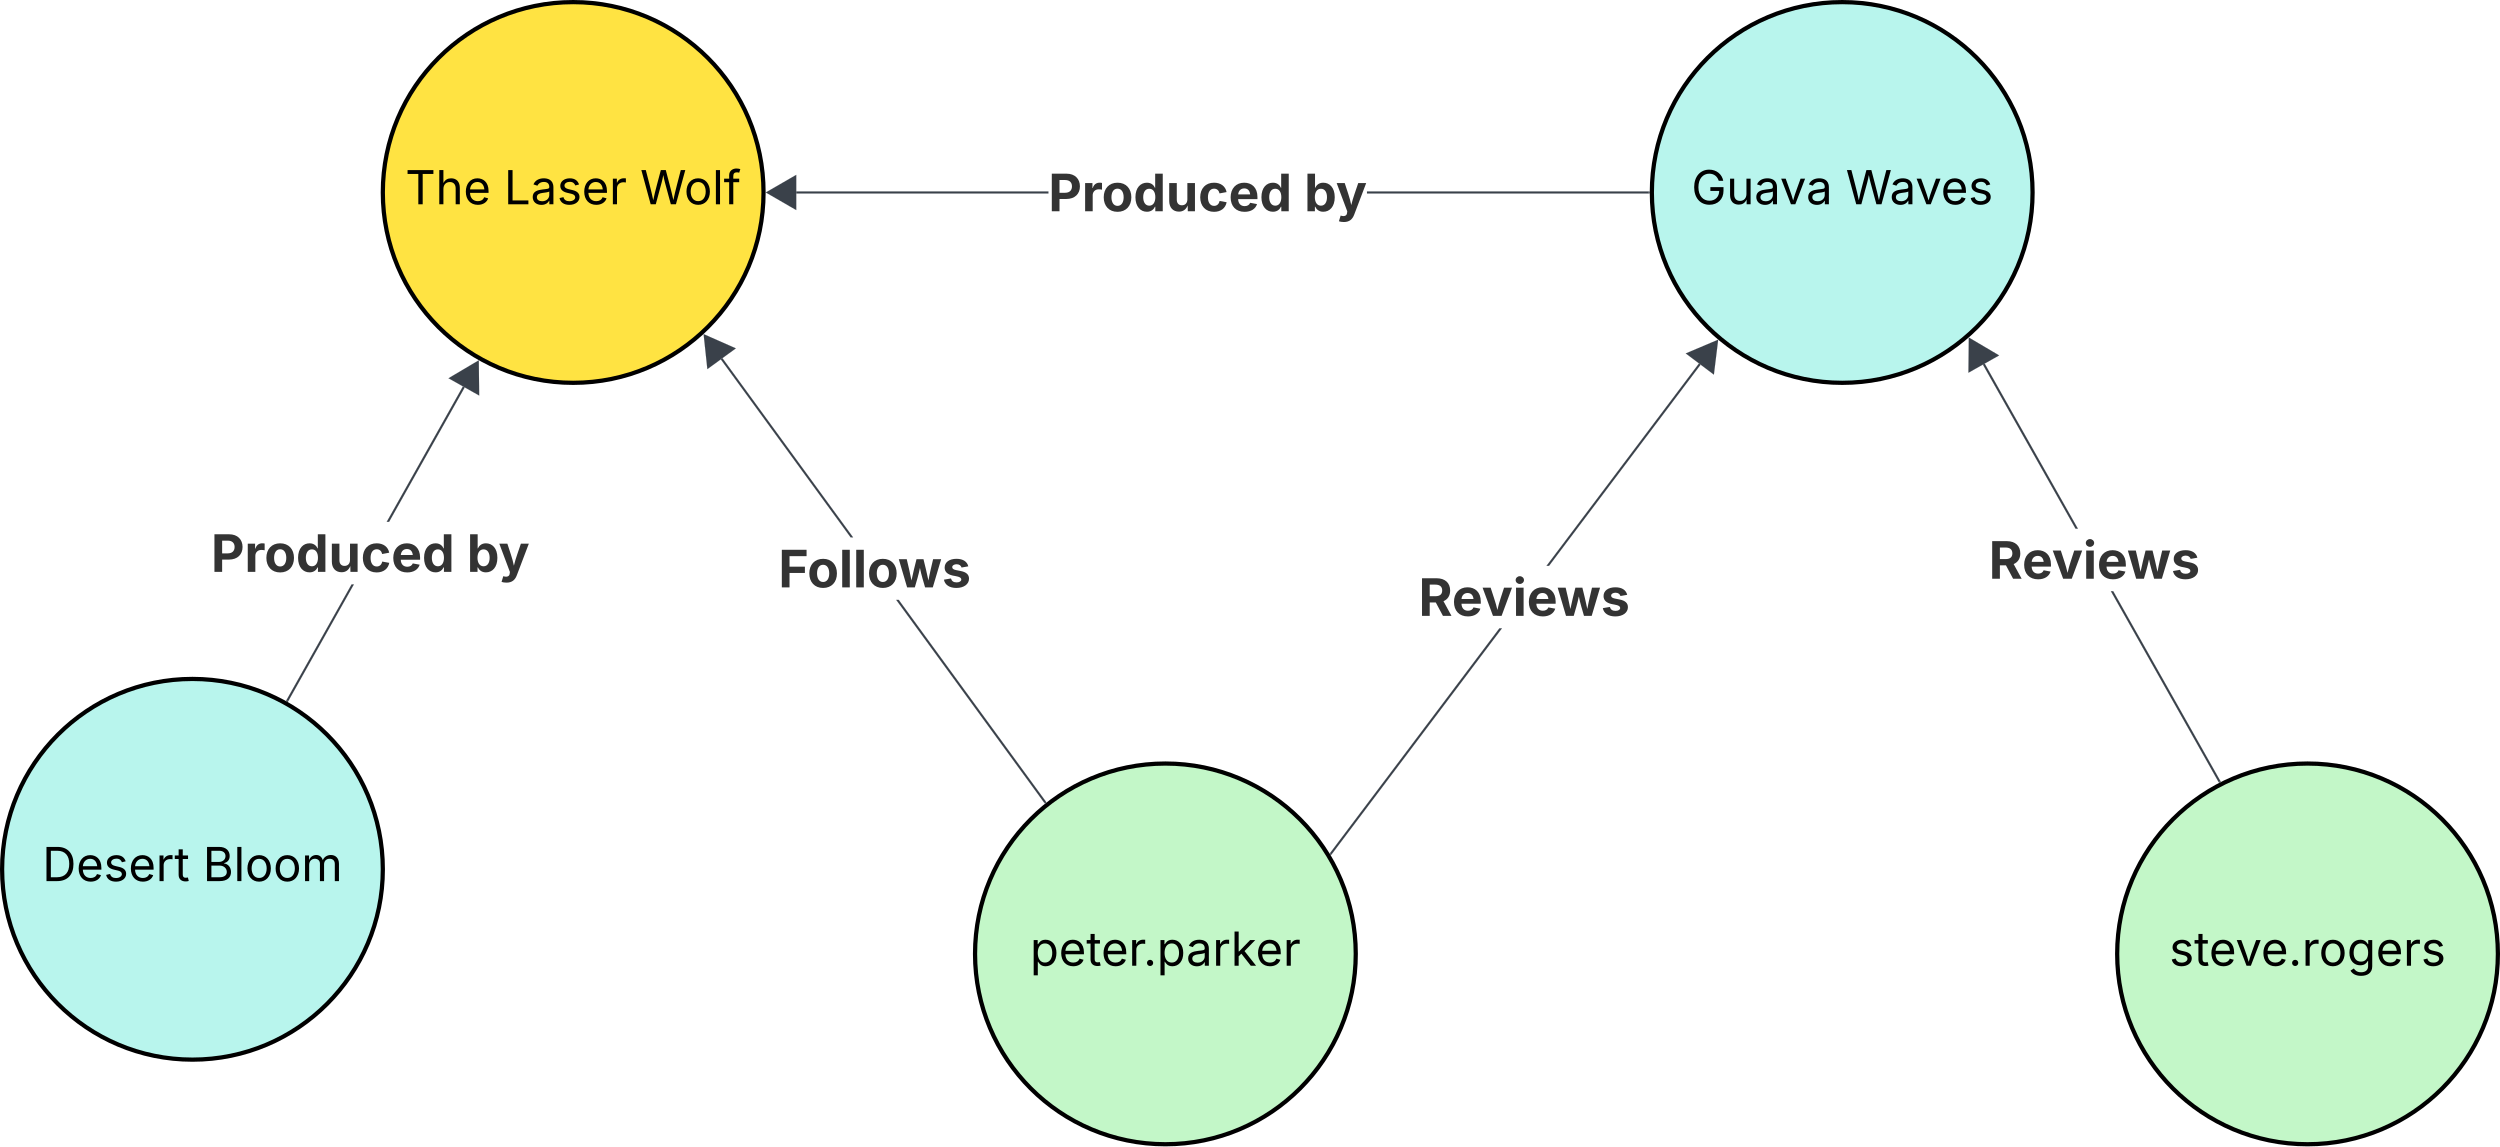
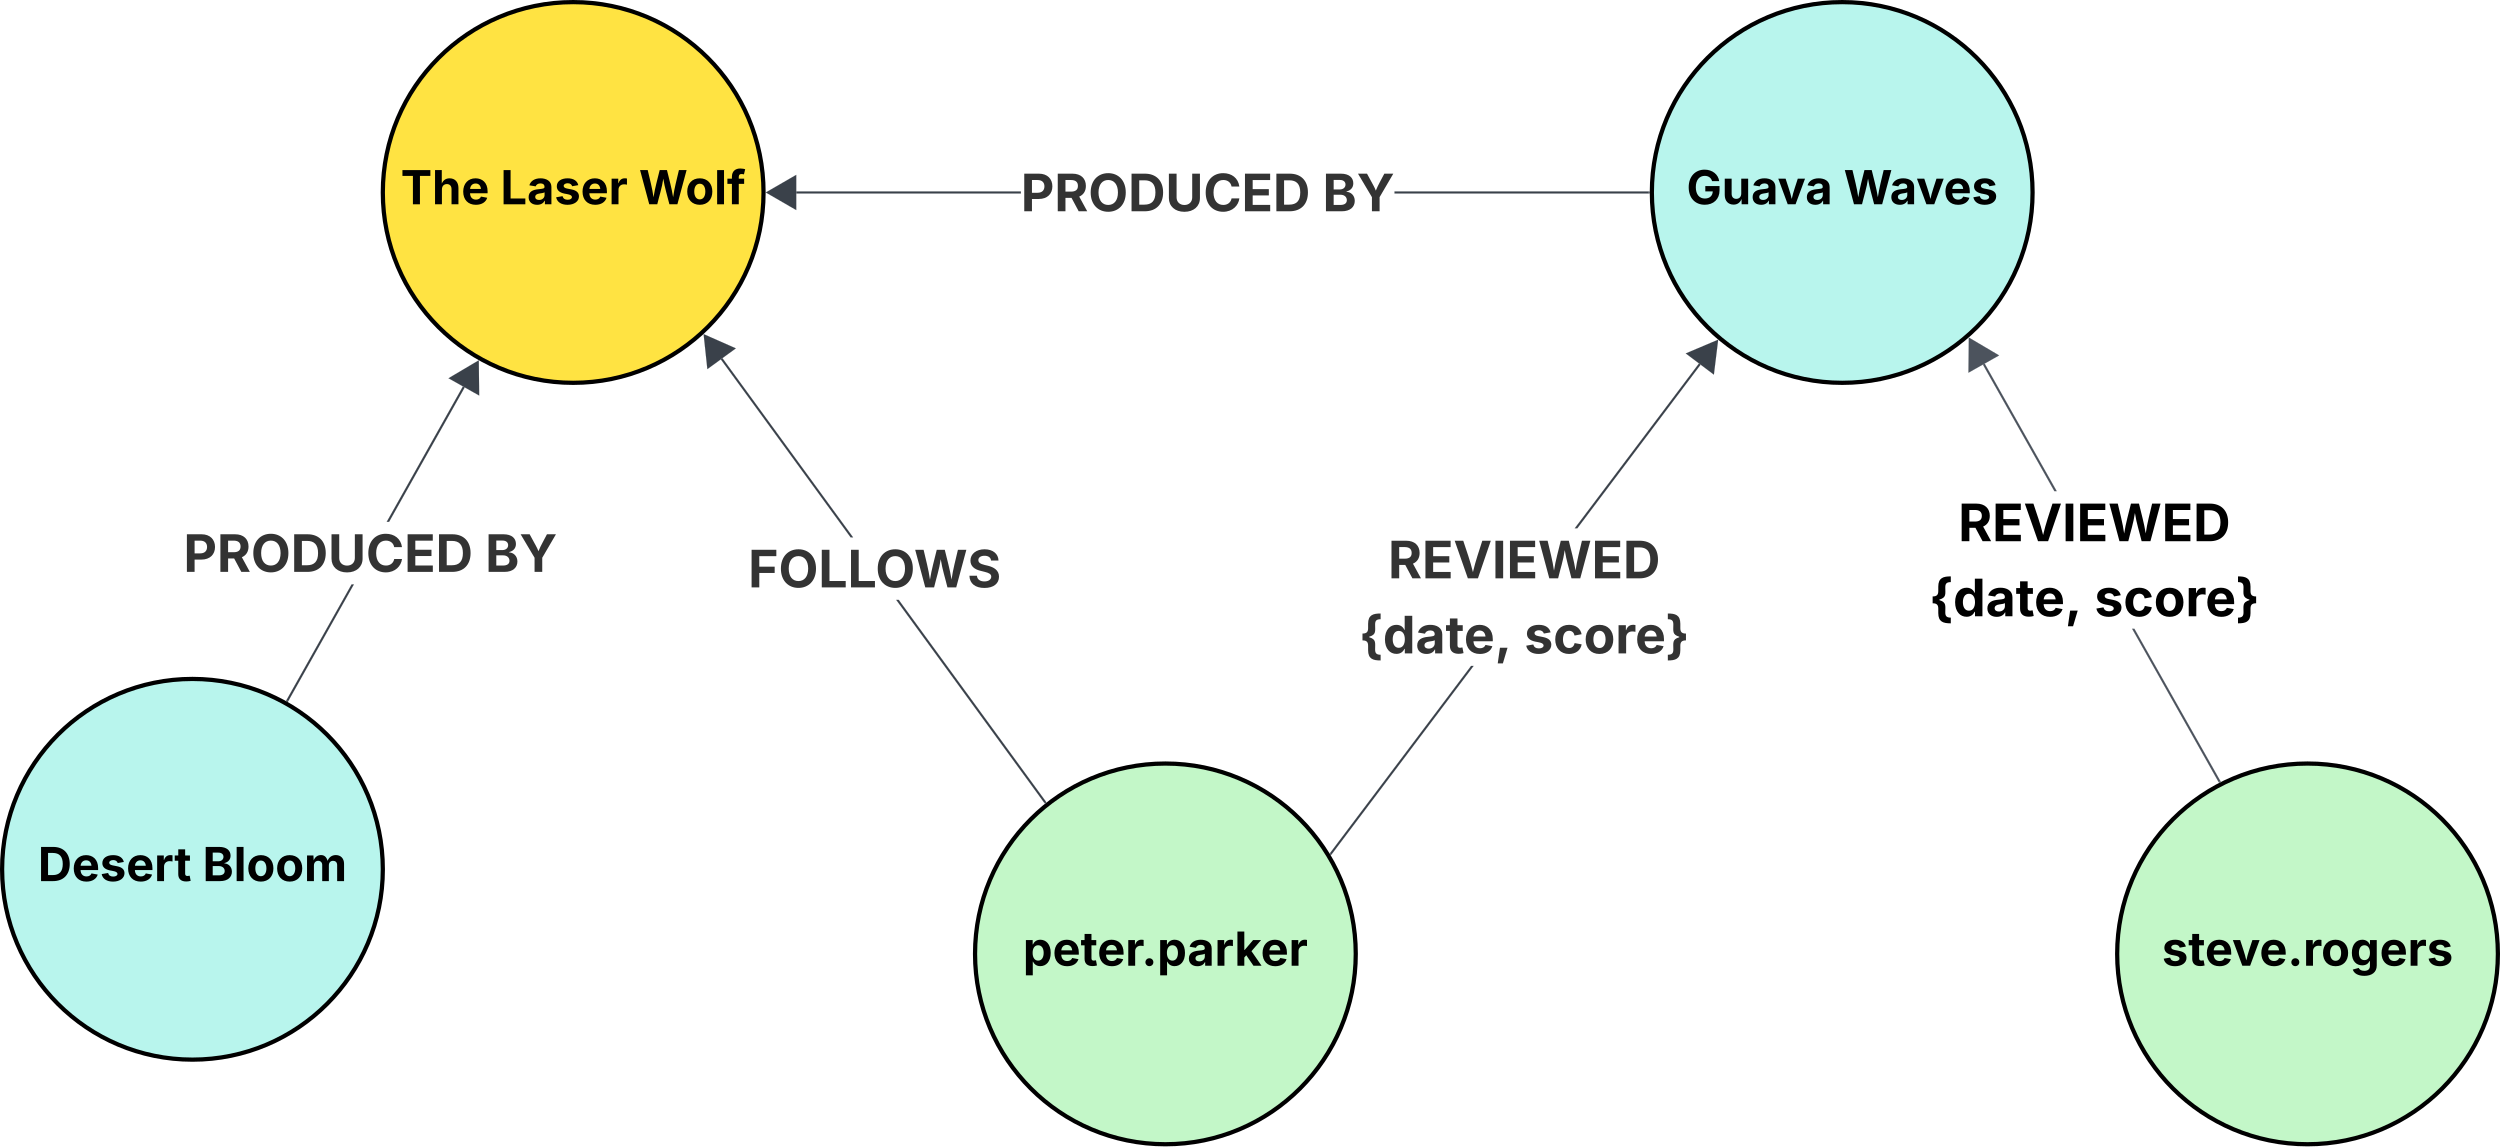
<svg xmlns="http://www.w3.org/2000/svg" xmlns:ns1="lucid" xmlns:xlink="http://www.w3.org/1999/xlink" width="1182" height="542">
  <g transform="translate(-99 -39)" ns1:page-tab-id="0_0">
    <path d="M740 490c0 49.7-40.3 90-90 90s-90-40.3-90-90 40.3-90 90-90 90 40.3 90 90z" stroke="#000" stroke-width="2" fill="#c3f7c8" />
-     <use xlink:href="#a" transform="matrix(1,0,0,1,565,405) translate(21.00803 90.59028)" />
+     <use xlink:href="#a" transform="matrix(1,0,0,1,565,405) translate(17.65516 90.59028)" />
    <path d="M1060 130c0 49.7-40.3 90-90 90s-90-40.3-90-90 40.3-90 90-90 90 40.3 90 90z" stroke="#000" stroke-width="2" fill="#b8f5ed" />
-     <use xlink:href="#b" transform="matrix(1,0,0,1,885,45) translate(13.67839 90.59028)" />
-     <use xlink:href="#c" transform="matrix(1,0,0,1,885,45) translate(86.66016 90.59028)" />
+     <use xlink:href="#b" transform="matrix(1,0,0,1,885,45) translate(11.39431 90.59028)" />
+     <use xlink:href="#c" transform="matrix(1,0,0,1,885,45) translate(85.69987 90.59028)" />
    <path d="M460 130c0 49.7-40.3 90-90 90s-90-40.3-90-90 40.3-90 90-90 90 40.3 90 90z" stroke="#000" stroke-width="2" fill="#ffe342" />
-     <use xlink:href="#d" transform="matrix(1,0,0,1,285,45) translate(5.632595 90.59028)" />
-     <use xlink:href="#e" transform="matrix(1,0,0,1,285,45) translate(52.32313 90.59028)" />
-     <use xlink:href="#f" transform="matrix(1,0,0,1,285,45) translate(116.6678 90.59028)" />
+     <use xlink:href="#d" transform="matrix(1,0,0,1,285,45) translate(3.462457 90.59028)" />
+     <use xlink:href="#e" transform="matrix(1,0,0,1,285,45) translate(50.63043 90.59028)" />
+     <use xlink:href="#f" transform="matrix(1,0,0,1,285,45) translate(116.0927 90.59028)" />
    <path d="M593.53 418.05l-.76.56-70.03-95.98h1.18zm-91.2-125h-1.16L439.8 208.9l.76-.55z" stroke="#3a414a" stroke-width=".05" fill="#3a414a" />
    <path d="M593.82 418.44l-.75.58-.3-.42.75-.56z" fill="#3a414a" />
    <path stroke="#3a414a" stroke-width=".05" fill="#3a414a" />
    <path d="M445.94 203.8l-12.12 8.85-1.6-14.92z" fill="#3a414a" />
    <path d="M446.9 203.7l-13.46 9.82-1.77-16.55zm-12.7 8.08l10.8-7.87-12.2-5.4z" stroke="#3a414a" stroke-width=".05" fill="#3a414a" />
-     <use xlink:href="#g" transform="matrix(1,0,0,1,467.0358,293.0402) translate(0 23.68056)" />
-     <path d="M728.6 442.9l-.76-.56 80.07-106.26h1.2zm174.44-231.48l-71.66 95.1h-1.18l72.08-95.67z" stroke="#3a414a" stroke-width=".05" fill="#3a414a" />
+     <use xlink:href="#g" transform="matrix(1,0,0,1,452.7427,293.0402) translate(0 23.68056)" />
+     <path d="M728.6 442.9l-.76-.56 66.7-88.5h1.18zm174.44-231.48l-58.28 77.34h-1.2l58.72-77.9z" stroke="#3a414a" stroke-width=".05" fill="#3a414a" />
    <path d="M728.6 442.9l-.42.56-.53-.87.2-.27z" fill="#3a414a" />
    <path stroke="#3a414a" stroke-width=".05" fill="#3a414a" />
    <path d="M908.95 215.25l-11.98-9.03 13.8-5.86z" fill="#3a414a" />
    <path d="M909.32 216.12l-13.3-10.02 15.33-6.5zm-11.4-9.78l10.66 8.03 1.62-13.25z" stroke="#3a414a" stroke-width=".05" fill="#3a414a" />
-     <use xlink:href="#h" transform="matrix(1,0,0,1,769.7184,306.5051) translate(0 23.68056)" />
-     <path d="M594.68 130.47h-119.2v-.94h119.2zm283.82 0H745.32v-.94H878.5z" stroke="#3a414a" stroke-width=".05" fill="#3a414a" />
+     <use xlink:href="#h" transform="matrix(1,0,0,1,741.5023,288.759) translate(13.78484 23.68056)" />
+     <use xlink:href="#i" transform="matrix(1,0,0,1,741.5023,288.759) translate(0.005 59.17274)" />
+     <use xlink:href="#j" transform="matrix(1,0,0,1,741.5023,288.759) translate(78.16038 59.17274)" />
+     <path d="M581.66 130.47H475.5v-.94h106.16zm296.84 0H758.34v-.94H878.5z" stroke="#3a414a" stroke-width=".05" fill="#3a414a" />
    <path d="M475 137.5l-13-7.5 13-7.5z" fill="#3a414a" />
    <path d="M475.46 138.32l-14.4-8.32 14.4-8.32zm-12.5-8.32l11.56 6.68v-13.36z" stroke="#3a414a" stroke-width=".05" fill="#3a414a" />
    <path d="M879 130v.47h-.5v-.94h.5z" fill="#3a414a" />
    <path stroke="#3a414a" stroke-width=".05" fill="#3a414a" />
-     <use xlink:href="#i" transform="matrix(1,0,0,1,594.6794,115.2116) translate(0 23.68056)" />
-     <use xlink:href="#j" transform="matrix(1,0,0,1,594.6794,115.2116) translate(120.957 23.68056)" />
+     <use xlink:href="#k" transform="matrix(1,0,0,1,581.6574,115.2116) translate(0 23.68056)" />
+     <use xlink:href="#l" transform="matrix(1,0,0,1,581.6574,115.2116) translate(142.6443 23.68056)" />
    <path d="M1280 490c0 49.7-40.3 90-90 90s-90-40.3-90-90 40.3-90 90-90 90 40.3 90 90z" stroke="#000" stroke-width="2" fill="#c3f7c8" />
-     <use xlink:href="#k" transform="matrix(1,0,0,1,1105,405) translate(19.64084 90.59028)" />
-     <path d="M1148.8 408.3l-.84.45-50.93-90.22h1.1zm-67.38-119.34h-1.1l-43.8-77.57.84-.48z" stroke="#3a414a" stroke-width=".05" fill="#3a414a" />
-     <path d="M1149.04 408.73l-.84.45-.24-.44.83-.46z" fill="#3a414a" />
-     <path stroke="#3a414a" stroke-width=".05" fill="#3a414a" />
-     <path d="M1043.23 207.03l-13.06 7.37.14-15z" fill="#3a414a" />
-     <path d="M1044.18 207.04l-14.5 8.18.17-16.64zm-13.53 6.55l11.63-6.58-11.5-6.8z" stroke="#3a414a" stroke-width=".05" fill="#3a414a" />
-     <use xlink:href="#h" transform="matrix(1,0,0,1,1039.295,288.9571) translate(0 23.68056)" />
+     <use xlink:href="#m" transform="matrix(1,0,0,1,1105,405) translate(16.15234 90.59028)" />
+     <path d="M1148.8 408.3l-.84.45-40.9-72.47h1.08zm-77.4-137.1h-1.1l-33.77-59.8.83-.48z" stroke="#4c535d" stroke-width=".05" fill="#4c535d" />
+     <path d="M1149.04 408.73l-.84.45-.24-.44.83-.46z" fill="#4c535d" />
+     <path stroke="#4c535d" stroke-width=".05" fill="#4c535d" />
+     <path d="M1043.23 207.03l-13.06 7.37.14-15z" fill="#4c535d" />
+     <path d="M1044.18 207.04l-14.5 8.18.17-16.64zm-13.53 6.55l11.63-6.58-11.5-6.8z" stroke="#4c535d" stroke-width=".05" fill="#4c535d" />
+     <use xlink:href="#n" transform="matrix(1,0,0,1,1011.079,271.211) translate(13.78484 23.68056)" />
+     <use xlink:href="#o" transform="matrix(1,0,0,1,1011.079,271.211) translate(0.005 59.17274)" />
+     <use xlink:href="#p" transform="matrix(1,0,0,1,1011.079,271.211) translate(78.16038 59.17274)" />
    <path d="M235.27 370.5l-.83-.47 30.8-54.74h1.08zm83.43-148.33l-35.74 63.54h-1.1l36-64z" stroke="#3a414a" stroke-width=".05" fill="#3a414a" />
    <path d="M325.07 225.18L312 217.82l12.9-7.64z" fill="#3a414a" />
    <path d="M325.55 226l-14.5-8.17 14.32-8.48zm-12.6-8.2l11.63 6.56-.14-13.36z" stroke="#3a414a" stroke-width=".05" fill="#3a414a" />
    <path d="M235.28 370.48l-.26.45-.82-.48.25-.44z" fill="#3a414a" />
    <path stroke="#3a414a" stroke-width=".05" fill="#3a414a" />
    <g>
-       <use xlink:href="#i" transform="matrix(1,0,0,1,198.7748,285.7086) translate(0 23.68056)" />
-       <use xlink:href="#j" transform="matrix(1,0,0,1,198.7748,285.7086) translate(120.957 23.68056)" />
+       <use xlink:href="#k" transform="matrix(1,0,0,1,185.7529,285.7086) translate(0 23.68056)" />
+       <use xlink:href="#l" transform="matrix(1,0,0,1,185.7529,285.7086) translate(142.6443 23.68056)" />
    </g>
    <path d="M280 450c0 49.7-40.3 90-90 90s-90-40.3-90-90 40.3-90 90-90 90 40.3 90 90z" stroke="#000" stroke-width="2" fill="#b8f5ed" />
    <g>
-       <use xlink:href="#l" transform="matrix(1,0,0,1,105,365) translate(14.02561 90.59028)" />
-       <use xlink:href="#m" transform="matrix(1,0,0,1,105,365) translate(89.93707 90.59028)" />
+       <use xlink:href="#q" transform="matrix(1,0,0,1,105,365) translate(11.94227 90.59028)" />
+       <use xlink:href="#r" transform="matrix(1,0,0,1,105,365) translate(89.79601 90.59028)" />
    </g>
    <defs>
-       <path d="M158 418v-1536h174v179h20c37-59 106-193 324-193 279 0 474 222 474 576 0 356-194 580-473 580-213 0-288-135-325-197h-14v591H158zm492-555c209 0 317-186 317-421 0-232-105-413-317-413-206 0-314 166-314 413 0 249 111 421 314 421" id="n" />
-       <path d="M628 24c-324 0-524-230-524-574 0-343 198-582 503-582 237 0 487 146 487 559v75H286c9 234 145 362 343 362 132 0 231-58 273-172l174 48C1024-91 857 24 628 24zM287-650h624c-17-190-120-322-304-322-192 0-309 151-320 322" id="o" />
-       <path d="M598-1118v154H368v674c0 100 37 144 132 144 23 0 62-6 92-12L629-6c-37 13-88 20-134 20-193 0-307-107-307-290v-688H20v-154h168v-266h180v266h230" id="p" />
-       <path d="M158 0v-1118h174v172h12c41-113 157-188 290-188 26 0 70 2 91 3v181c-11-2-60-10-108-10-161 0-279 109-279 260V0H158" id="q" />
-       <path d="M295 13c-75 0-135-60-135-135s60-135 135-135 135 60 135 135S370 13 295 13" id="r" />
-       <path d="M471 26C259 26 90-98 90-318c0-256 228-303 435-329 202-27 287-16 287-108 0-139-79-219-234-219-161 0-248 86-283 164l-173-57c86-203 278-265 451-265 150 0 419 46 419 395V0H815v-152h-12C765-73 660 26 471 26zm31-159c199 0 310-134 310-271v-155c-30 35-226 55-295 64-131 17-246 59-246 186 0 116 97 176 231 176" id="s" />
-       <path d="M158 0v-1490h180v865h22l478-493h223L593-638 1096 0H865L456-523 338-412V0H158" id="t" />
+       <path d="M128 418v-1536h295v188h14c41-89 129-202 319-202 248 0 453 193 453 575 0 372-197 576-455 576-183 0-275-108-317-198h-9v597H128zm534-640c156 0 240-139 240-336 0-196-83-334-240-334-154 0-241 131-241 334 0 202 88 336 241 336" id="s" />
+       <path d="M633 22C291 22 81-200 81-553c0-345 210-579 537-579 292 0 525 185 525 567v84H378c7 183 109 277 260 277 105 0 184-46 216-132l272 51C1071-99 893 22 633 22zM380-669h474c-15-146-94-237-233-237-143 0-229 99-241 237" id="t" />
+       <path d="M683-1118v229H474v562c0 71 29 104 102 104 23 0 73-7 95-13l43 225C647 9 580 16 520 16 296 16 174-96 174-301v-588H20v-229h154v-266h300v266h209" id="u" />
+       <path d="M128 0v-1118h290v195h12c54-169 184-238 367-200v268c-27-8-86-15-130-15-138 0-239 95-239 234V0H128" id="v" />
+       <path d="M342 19c-98 0-173-75-173-172s75-172 173-172 173 75 173 172S440 19 342 19" id="w" />
+       <path d="M440 22C227 22 68-92 68-313c0-250 202-322 422-343 195-21 271-24 271-105 0-95-63-149-175-149-116 0-187 57-211 129l-275-46c57-194 237-305 487-305 240 0 474 108 474 379V0H777v-155h-10C713-51 605 22 440 22zm85-211c140 0 238-93 238-211v-121c-37 26-156 42-222 51-111 16-185 59-185 149 0 87 70 132 169 132" id="x" />
+       <path d="M128 0v-1490h300v802h17l366-430h347L740-633 1179 0H826L514-456l-86 97V0H128" id="y" />
      <g id="a">
-         <use transform="matrix(0.01085069,0,0,0.01085069,0,0)" xlink:href="#n" />
-         <use transform="matrix(0.01085069,0,0,0.01085069,13.60677,0)" xlink:href="#o" />
-         <use transform="matrix(0.01085069,0,0,0.01085069,26.5625,0)" xlink:href="#p" />
-         <use transform="matrix(0.01085069,0,0,0.01085069,33.61545,0)" xlink:href="#o" />
-         <use transform="matrix(0.01085069,0,0,0.01085069,46.57118,0)" xlink:href="#q" />
-         <use transform="matrix(0.01085069,0,0,0.01085069,53.54818,0)" xlink:href="#r" />
-         <use transform="matrix(0.01085069,0,0,0.01085069,59.95009,0)" xlink:href="#n" />
-         <use transform="matrix(0.01085069,0,0,0.01085069,73.77387,0)" xlink:href="#s" />
-         <use transform="matrix(0.01085069,0,0,0.01085069,86.25217,0)" xlink:href="#q" />
-         <use transform="matrix(0.01085069,0,0,0.01085069,94.96528,0)" xlink:href="#t" />
-         <use transform="matrix(0.01085069,0,0,0.01085069,106.6623,0)" xlink:href="#o" />
-         <use transform="matrix(0.01085069,0,0,0.01085069,119.6181,0)" xlink:href="#q" />
-       </g>
-       <path d="M789 20c-398 0-667-293-667-764 0-473 273-766 655-766 315 0 558 198 612 487h-196c-61-191-204-311-415-311-262 0-471 207-471 590 0 380 208 588 482 588 249 0 420-165 425-427H828v-166h572v163c0 370-256 606-611 606" id="u" />
-       <path d="M537 14c-226 0-379-139-379-422v-710h180v695c0 172 97 275 253 275 160 0 281-109 281-300v-670h181V0H879v-209C806-46 684 14 537 14" id="v" />
-       <path d="M481 0L54-1118h197c107 314 236 620 325 951 87-331 217-637 324-951h197L670 0H481" id="w" />
+         <use transform="matrix(0.01085069,0,0,0.01085069,0,0)" xlink:href="#s" />
+         <use transform="matrix(0.01085069,0,0,0.01085069,14.00825,0)" xlink:href="#t" />
+         <use transform="matrix(0.01085069,0,0,0.01085069,27.24609,0)" xlink:href="#u" />
+         <use transform="matrix(0.01085069,0,0,0.01085069,35.1671,0)" xlink:href="#t" />
+         <use transform="matrix(0.01085069,0,0,0.01085069,48.40495,0)" xlink:href="#v" />
+         <use transform="matrix(0.01085069,0,0,0.01085069,56.06554,0)" xlink:href="#w" />
+         <use transform="matrix(0.01085069,0,0,0.01085069,63.48741,0)" xlink:href="#s" />
+         <use transform="matrix(0.01085069,0,0,0.01085069,77.71267,0)" xlink:href="#x" />
+         <use transform="matrix(0.01085069,0,0,0.01085069,90.61415,0)" xlink:href="#v" />
+         <use transform="matrix(0.01085069,0,0,0.01085069,100.0109,0)" xlink:href="#y" />
+         <use transform="matrix(0.01085069,0,0,0.01085069,112.4023,0)" xlink:href="#t" />
+         <use transform="matrix(0.01085069,0,0,0.01085069,125.6402,0)" xlink:href="#v" />
+       </g>
+       <path d="M795 20C377 20 94-272 94-743c0-483 302-767 694-767 335 0 593 206 635 500h-310c-42-142-154-229-320-229-230 0-389 177-389 493s154 495 393 495c212 0 340-120 345-311H818v-232h620v186c0 391-269 628-643 628" id="z" />
+       <path d="M513 14c-232 0-385-159-385-421v-711h300v659c0 139 76 222 202 222 127 0 217-86 217-234v-647h301V0H864l-4-232C797-74 683 14 513 14" id="A" />
+       <path d="M443 0L31-1118h319c90 293 199 572 268 885 66-313 175-593 264-885h315L784 0H443" id="B" />
      <g id="b">
-         <use transform="matrix(0.01085069,0,0,0.01085069,0,0)" xlink:href="#u" />
-         <use transform="matrix(0.01085069,0,0,0.01085069,16.57986,0)" xlink:href="#v" />
-         <use transform="matrix(0.01085069,0,0,0.01085069,29.72005,0)" xlink:href="#s" />
-         <use transform="matrix(0.01085069,0,0,0.01085069,41.87283,0)" xlink:href="#w" />
-         <use transform="matrix(0.01085069,0,0,0.01085069,54.25347,0)" xlink:href="#s" />
-       </g>
-       <path d="M458 0L52-1490h194c108 439 233 855 324 1313 92-459 221-873 331-1313h216c110 438 234 854 330 1307 92-455 216-869 323-1307h196L1558 0h-221l-256-944c-26-95-50-200-73-331-22 122-44 223-73 331L680 0H458" id="x" />
-       <path d="M538 24C308 24 148-78 108-271l171-41c32 123 123 178 257 178 156 0 256-77 256-169 0-77-54-128-164-154l-186-44c-203-48-300-148-300-305 0-192 176-326 414-326 230 0 351 112 402 269l-163 42c-31-80-94-158-238-158-133 0-233 69-233 162 0 83 57 129 188 160l169 40c203 48 298 149 298 302 0 196-179 339-441 339" id="y" />
+         <use transform="matrix(0.01085069,0,0,0.01085069,0,0)" xlink:href="#z" />
+         <use transform="matrix(0.01085069,0,0,0.01085069,16.67752,0)" xlink:href="#A" />
+         <use transform="matrix(0.01085069,0,0,0.01085069,30.51215,0)" xlink:href="#x" />
+         <use transform="matrix(0.01085069,0,0,0.01085069,43.03385,0)" xlink:href="#B" />
+         <use transform="matrix(0.01085069,0,0,0.01085069,56.14149,0)" xlink:href="#x" />
+       </g>
+       <path d="M449 0L49-1490h333c89 395 194 758 253 1185 65-426 176-790 269-1185h317c93 394 201 758 268 1181 60-425 164-788 253-1181h334L1675 0h-348c-90-376-204-711-266-1118C1004-714 886-373 798 0H449" id="C" />
+       <path d="M572 22C302 22 117-98 78-306l279-48c29 105 101 156 224 156 114 0 185-48 185-115 0-118-228-130-337-155-215-49-322-150-322-317 0-215 187-347 470-347 265 0 424 116 466 298l-266 47c-24-76-87-130-196-130-98 0-174 46-174 113 0 56 38 95 144 117l201 40c216 44 320 143 320 302 0 220-207 367-500 367" id="D" />
      <g id="c">
-         <use transform="matrix(0.01085069,0,0,0.01085069,0,0)" xlink:href="#x" />
-         <use transform="matrix(0.01085069,0,0,0.01085069,20.76823,0)" xlink:href="#s" />
-         <use transform="matrix(0.01085069,0,0,0.01085069,32.92101,0)" xlink:href="#w" />
-         <use transform="matrix(0.01085069,0,0,0.01085069,44.97613,0)" xlink:href="#o" />
-         <use transform="matrix(0.01085069,0,0,0.01085069,57.93186,0)" xlink:href="#y" />
-       </g>
-       <path d="M98-1322v-168h1126v168H757V0H567v-1322H98" id="z" />
-       <path d="M338-670V0H158v-1490h180v566c73-149 190-208 336-208 226 0 379 139 379 422V0H872v-695c0-172-96-275-252-275-161 0-282 109-282 300" id="A" />
+         <use transform="matrix(0.01085069,0,0,0.01085069,0,0)" xlink:href="#C" />
+         <use transform="matrix(0.01085069,0,0,0.01085069,21.77734,0)" xlink:href="#x" />
+         <use transform="matrix(0.01085069,0,0,0.01085069,34.29905,0)" xlink:href="#B" />
+         <use transform="matrix(0.01085069,0,0,0.01085069,47.22222,0)" xlink:href="#t" />
+         <use transform="matrix(0.01085069,0,0,0.01085069,60.46007,0)" xlink:href="#D" />
+       </g>
+       <path d="M75-1237v-253h1217v253H837V0H531v-1237H75" id="E" />
+       <path d="M428-647V0H128v-1490h294v586c65-146 175-228 341-228 232 0 385 159 385 421V0H847v-659c0-139-76-222-202-222-128 0-217 86-217 234" id="F" />
      <g id="d">
-         <use transform="matrix(0.01085069,0,0,0.01085069,0,0)" xlink:href="#z" />
-         <use transform="matrix(0.01085069,0,0,0.01085069,14.34462,0)" xlink:href="#A" />
-         <use transform="matrix(0.01085069,0,0,0.01085069,27.48481,0)" xlink:href="#o" />
-       </g>
-       <path d="M180 0v-1490h190v1322h690V0H180" id="B" />
+         <use transform="matrix(0.01085069,0,0,0.01085069,0,0)" xlink:href="#E" />
+         <use transform="matrix(0.01085069,0,0,0.01085069,14.8329,0)" xlink:href="#F" />
+         <use transform="matrix(0.01085069,0,0,0.01085069,28.66753,0)" xlink:href="#t" />
+       </g>
+       <path d="M135 0v-1490h305v1237h643V0H135" id="G" />
      <g id="e">
-         <use transform="matrix(0.01085069,0,0,0.01085069,0,0)" xlink:href="#B" />
-         <use transform="matrix(0.01085069,0,0,0.01085069,12.5651,0)" xlink:href="#s" />
-         <use transform="matrix(0.01085069,0,0,0.01085069,25.0434,0)" xlink:href="#y" />
-         <use transform="matrix(0.01085069,0,0,0.01085069,36.773,0)" xlink:href="#o" />
-         <use transform="matrix(0.01085069,0,0,0.01085069,49.72873,0)" xlink:href="#q" />
-       </g>
-       <path d="M613 24c-304 0-509-231-509-576 0-350 205-580 509-580 305 0 511 230 511 580 0 345-206 576-511 576zm0-161c226 0 329-195 329-415 0-222-103-419-329-419-223 0-326 196-326 419 0 220 103 415 326 415" id="C" />
-       <path d="M338-1490V0H158v-1490h180" id="D" />
-       <path d="M678-1118v154H420V0H240v-964H20v-154h220v-149c0-194 155-293 318-293 85 0 141 18 168 30l-50 154c-19-6-47-17-97-17-111 0-159 58-159 166v109h258" id="E" />
+         <use transform="matrix(0.01085069,0,0,0.01085069,0,0)" xlink:href="#G" />
+         <use transform="matrix(0.01085069,0,0,0.01085069,12.5651,0)" xlink:href="#x" />
+         <use transform="matrix(0.01085069,0,0,0.01085069,25.46658,0)" xlink:href="#D" />
+         <use transform="matrix(0.01085069,0,0,0.01085069,37.91233,0)" xlink:href="#t" />
+         <use transform="matrix(0.01085069,0,0,0.01085069,51.15017,0)" xlink:href="#v" />
+       </g>
+       <path d="M628 22C291 22 81-210 81-554c0-346 210-578 547-578 336 0 547 232 547 578 0 344-211 576-547 576zm0-236c160 0 242-146 242-341 0-197-82-341-242-341S387-753 387-555c0 195 81 341 241 341" id="H" />
+       <path d="M428-1490V0H128v-1490h300" id="I" />
+       <path d="M750-1118v229H516V0H217v-889H20v-229h197v-86c0-238 156-356 363-356 94 0 178 20 215 31l-54 226c-25-7-61-15-100-15-123-3-131 84-125 200h234" id="J" />
      <g id="f">
-         <use transform="matrix(0.01085069,0,0,0.01085069,0,0)" xlink:href="#x" />
-         <use transform="matrix(0.01085069,0,0,0.01085069,20.76823,0)" xlink:href="#C" />
-         <use transform="matrix(0.01085069,0,0,0.01085069,34.09288,0)" xlink:href="#D" />
-         <use transform="matrix(0.01085069,0,0,0.01085069,39.47483,0)" xlink:href="#E" />
-       </g>
-       <path fill="#333" d="M135 0v-1490h980v253H440v416h609v249H440V0H135" id="F" />
-       <path fill="#333" d="M628 22C291 22 81-210 81-554c0-346 210-578 547-578 336 0 547 232 547 578 0 344-211 576-547 576zm0-236c160 0 242-146 242-341 0-197-82-341-242-341S387-753 387-555c0 195 81 341 241 341" id="G" />
-       <path fill="#333" d="M428-1490V0H128v-1490h300" id="H" />
-       <path fill="#333" d="M361 0L31-1118h315c68 295 127 523 188 845 63-317 128-551 199-845h276c71 296 131 525 196 846 57-321 119-552 186-846h319L1378 0h-305c-73-261-148-486-204-771C813-484 740-261 666 0H361" id="I" />
-       <path fill="#333" d="M572 22C302 22 117-98 78-306l279-48c29 105 101 156 224 156 114 0 185-48 185-115 0-118-228-130-337-155-215-49-322-150-322-317 0-215 187-347 470-347 265 0 424 116 466 298l-266 47c-24-76-87-130-196-130-98 0-174 46-174 113 0 56 38 95 144 117l201 40c216 44 320 143 320 302 0 220-207 367-500 367" id="J" />
+         <use transform="matrix(0.01085069,0,0,0.01085069,0,0)" xlink:href="#C" />
+         <use transform="matrix(0.01085069,0,0,0.01085069,21.95095,0)" xlink:href="#H" />
+         <use transform="matrix(0.01085069,0,0,0.01085069,35.57943,0)" xlink:href="#I" />
+         <use transform="matrix(0.01085069,0,0,0.01085069,41.60156,0)" xlink:href="#J" />
+       </g>
+       <path fill="#333" d="M135 0v-1490h980v253H440v416h609v249H440V0H135" id="K" />
+       <path fill="#333" d="M789 20C394 20 94-260 94-744c0-487 300-766 695-766s695 279 695 766c0 485-300 764-695 764zm0-271c231 0 385-174 385-493 0-321-154-495-385-495s-385 175-385 495c0 319 154 493 385 493" id="L" />
+       <path fill="#333" d="M135 0v-1490h305v1237h643V0H135" id="M" />
+       <path fill="#333" d="M449 0L49-1490h333c89 395 194 758 253 1185 65-426 176-790 269-1185h317c93 394 201 758 268 1181 60-425 164-788 253-1181h334L1675 0h-348c-90-376-204-711-266-1118C1004-714 886-373 798 0H449" id="N" />
+       <path fill="#333" d="M681 22C323 22 94-145 85-462h297c10 151 131 226 296 226 163 0 271-77 271-190 0-102-95-149-257-189l-164-41c-252-61-403-188-403-405 0-269 236-449 560-449 330 0 546 183 551 445H941c-11-119-106-188-259-188-156 0-244 72-244 172-3 156 226 185 373 221 250 61 445 186 445 436 0 271-213 446-575 446" id="O" />
      <g id="g">
-         <use transform="matrix(0.01193576,0,0,0.01193576,0,0)" xlink:href="#F" />
-         <use transform="matrix(0.01193576,0,0,0.01193576,13.64258,0)" xlink:href="#G" />
-         <use transform="matrix(0.01193576,0,0,0.01193576,28.6339,0)" xlink:href="#H" />
-         <use transform="matrix(0.01193576,0,0,0.01193576,35.25825,0)" xlink:href="#H" />
-         <use transform="matrix(0.01193576,0,0,0.01193576,41.8826,0)" xlink:href="#G" />
-         <use transform="matrix(0.01193576,0,0,0.01193576,56.53971,0)" xlink:href="#I" />
-         <use transform="matrix(0.01193576,0,0,0.01193576,77.31988,0)" xlink:href="#J" />
-       </g>
-       <path fill="#333" d="M135 0v-1490h581c339 0 533 192 533 485 0 204-94 351-264 424L1302 0H964L680-532H440V0H135zm305-779h220c186 0 274-77 274-226 0-150-88-233-275-233H440v459" id="K" />
-       <path fill="#333" d="M633 22C291 22 81-200 81-553c0-345 210-579 537-579 292 0 525 185 525 567v84H378c7 183 109 277 260 277 105 0 184-46 216-132l272 51C1071-99 893 22 633 22zM380-669h474c-15-146-94-237-233-237-143 0-229 99-241 237" id="L" />
-       <path fill="#333" d="M443 0L31-1118h319c90 293 199 572 268 885 66-313 175-593 264-885h315L784 0H443" id="M" />
-       <path fill="#333" d="M128 0v-1118h300V0H128zm150-1264c-91 0-165-68-165-154 0-85 74-154 165-154 90 0 165 69 165 154 0 86-75 154-165 154" id="N" />
+         <use transform="matrix(0.01193576,0,0,0.01193576,0,0)" xlink:href="#K" />
+         <use transform="matrix(0.01193576,0,0,0.01193576,14.34679,0)" xlink:href="#L" />
+         <use transform="matrix(0.01193576,0,0,0.01193576,33.18142,0)" xlink:href="#M" />
+         <use transform="matrix(0.01193576,0,0,0.01193576,47.00304,0)" xlink:href="#M" />
+         <use transform="matrix(0.01193576,0,0,0.01193576,60.13238,0)" xlink:href="#L" />
+         <use transform="matrix(0.01193576,0,0,0.01193576,78.37023,0)" xlink:href="#N" />
+         <use transform="matrix(0.01193576,0,0,0.01193576,103.5905,0)" xlink:href="#O" />
+       </g>
+       <path fill="#333" d="M135 0v-1490h581c339 0 533 192 533 485 0 204-94 351-264 424L1302 0H964L680-532H440V0H135zm305-779h220c186 0 274-77 274-226 0-150-88-233-275-233H440v459" id="P" />
+       <path fill="#333" d="M135 0v-1490h997v253H440v360h640v249H440v375h694V0H135" id="Q" />
+       <path fill="#333" d="M571 0L49-1490h339c138 427 271 775 384 1244 111-471 237-815 371-1244h337L970 0H571" id="R" />
+       <path fill="#333" d="M440-1490V0H135v-1490h305" id="S" />
+       <path fill="#333" d="M659 0H135v-1490h529c448 0 721 280 721 744 0 466-273 746-726 746zM440-263h204c287 0 437-148 437-483 0-333-150-481-435-481H440v964" id="T" />
      <g id="h">
-         <use transform="matrix(0.01193576,0,0,0.01193576,0,0)" xlink:href="#K" />
-         <use transform="matrix(0.01193576,0,0,0.01193576,15.75521,0)" xlink:href="#L" />
-         <use transform="matrix(0.01193576,0,0,0.01193576,29.87522,0)" xlink:href="#M" />
-         <use transform="matrix(0.01193576,0,0,0.01193576,44.53234,0)" xlink:href="#N" />
-         <use transform="matrix(0.01193576,0,0,0.01193576,51.15668,0)" xlink:href="#L" />
-         <use transform="matrix(0.01193576,0,0,0.01193576,65.38411,0)" xlink:href="#I" />
-         <use transform="matrix(0.01193576,0,0,0.01193576,86.16428,0)" xlink:href="#J" />
-       </g>
-       <path fill="#333" d="M135 0v-1490h581c339 0 533 210 533 503 0 295-197 500-540 500H440V0H135zm305-733h220c186 0 274-104 274-254s-88-251-275-251H440v505" id="O" />
-       <path fill="#333" d="M128 0v-1118h290v195h12c54-169 184-238 367-200v268c-27-8-86-15-130-15-138 0-239 95-239 234V0H128" id="P" />
-       <path fill="#333" d="M537 19C279 19 81-185 81-557c0-382 206-575 454-575 190 0 278 113 318 202h10v-560h300V0H868v-179h-15C812-89 719 19 537 19zm92-241c153 0 240-134 240-336 0-203-86-334-240-334-158 0-240 138-240 334 0 197 84 336 240 336" id="Q" />
-       <path fill="#333" d="M513 14c-232 0-385-159-385-421v-711h300v659c0 139 76 222 202 222 127 0 217-86 217-234v-647h301V0H864l-4-232C797-74 683 14 513 14" id="R" />
-       <path fill="#333" d="M628 22C291 22 81-210 81-554c0-346 210-578 547-578 265 0 455 142 497 372l-279 52c-25-116-99-188-215-188-160 0-244 139-244 341 0 200 84 341 244 341 116 0 193-74 217-195l279 51C1085-123 896 22 628 22" id="S" />
+         <use transform="matrix(0.01193576,0,0,0.01193576,0,0)" xlink:href="#P" />
+         <use transform="matrix(0.01193576,0,0,0.01193576,16.0536,0)" xlink:href="#Q" />
+         <use transform="matrix(0.01193576,0,0,0.01193576,30.90169,0)" xlink:href="#R" />
+         <use transform="matrix(0.01193576,0,0,0.01193576,49.15148,0)" xlink:href="#S" />
+         <use transform="matrix(0.01193576,0,0,0.01193576,56.01454,0)" xlink:href="#Q" />
+         <use transform="matrix(0.01193576,0,0,0.01193576,70.86263,0)" xlink:href="#N" />
+         <use transform="matrix(0.01193576,0,0,0.01193576,96.22613,0)" xlink:href="#Q" />
+         <use transform="matrix(0.01193576,0,0,0.01193576,111.0742,0)" xlink:href="#T" />
+       </g>
+       <path fill="#333" d="M859 279c-294 0-496-54-496-407v-174c2-150-62-215-223-213v-272c161 2 223-62 223-212v-175c0-352 202-407 496-407v227c-173 0-218 65-218 209 0 269 49 401-235 483v22c283 85 235 214 235 483 0 143 45 210 218 210v226" id="U" />
+       <path fill="#333" d="M537 19C279 19 81-185 81-557c0-382 206-575 454-575 190 0 278 113 318 202h10v-560h300V0H868v-179h-15C812-89 719 19 537 19zm92-241c153 0 240-134 240-336 0-203-86-334-240-334-158 0-240 138-240 334 0 197 84 336 240 336" id="V" />
+       <path fill="#333" d="M440 22C227 22 68-92 68-313c0-250 202-322 422-343 195-21 271-24 271-105 0-95-63-149-175-149-116 0-187 57-211 129l-275-46c57-194 237-305 487-305 240 0 474 108 474 379V0H777v-155h-10C713-51 605 22 440 22zm85-211c140 0 238-93 238-211v-121c-37 26-156 42-222 51-111 16-185 59-185 149 0 87 70 132 169 132" id="W" />
+       <path fill="#333" d="M683-1118v229H474v562c0 71 29 104 102 104 23 0 73-7 95-13l43 225C647 9 580 16 520 16 296 16 174-96 174-301v-588H20v-229h154v-266h300v266h209" id="X" />
+       <path fill="#333" d="M633 22C291 22 81-200 81-553c0-345 210-579 537-579 292 0 525 185 525 567v84H378c7 183 109 277 260 277 105 0 184-46 216-132l272 51C1071-99 893 22 633 22zM380-669h474c-15-146-94-237-233-237-143 0-229 99-241 237" id="Y" />
+       <path fill="#333" d="M119 395l88-620h300L323 395H119" id="Z" />
      <g id="i">
-         <use transform="matrix(0.01193576,0,0,0.01193576,0,0)" xlink:href="#O" />
+         <use transform="matrix(0.01193576,0,0,0.01193576,0,0)" xlink:href="#U" />
+         <use transform="matrix(0.01193576,0,0,0.01193576,11.32704,0)" xlink:href="#V" />
+         <use transform="matrix(0.01193576,0,0,0.01193576,26.73611,0)" xlink:href="#W" />
+         <use transform="matrix(0.01193576,0,0,0.01193576,40.92773,0)" xlink:href="#X" />
+         <use transform="matrix(0.01193576,0,0,0.01193576,49.64084,0)" xlink:href="#Y" />
+         <use transform="matrix(0.01193576,0,0,0.01193576,64.20247,0)" xlink:href="#Z" />
+       </g>
+       <path fill="#333" d="M572 22C302 22 117-98 78-306l279-48c29 105 101 156 224 156 114 0 185-48 185-115 0-118-228-130-337-155-215-49-322-150-322-317 0-215 187-347 470-347 265 0 424 116 466 298l-266 47c-24-76-87-130-196-130-98 0-174 46-174 113 0 56 38 95 144 117l201 40c216 44 320 143 320 302 0 220-207 367-500 367" id="aa" />
+       <path fill="#333" d="M628 22C291 22 81-210 81-554c0-346 210-578 547-578 265 0 455 142 497 372l-279 52c-25-116-99-188-215-188-160 0-244 139-244 341 0 200 84 341 244 341 116 0 193-74 217-195l279 51C1085-123 896 22 628 22" id="ab" />
+       <path fill="#333" d="M628 22C291 22 81-210 81-554c0-346 210-578 547-578 336 0 547 232 547 578 0 344-211 576-547 576zm0-236c160 0 242-146 242-341 0-197-82-341-242-341S387-753 387-555c0 195 81 341 241 341" id="ac" />
+       <path fill="#333" d="M128 0v-1118h290v195h12c54-169 184-238 367-200v268c-27-8-86-15-130-15-138 0-239 95-239 234V0H128" id="ad" />
+       <path fill="#333" d="M102 279V53c173 0 218-67 218-210 0-268-48-399 234-482v-23c-283-84-234-214-234-483 0-143-45-209-218-209v-227c293 0 495 55 495 407v175c0 150 58 213 223 213v270c-166 1-223 65-223 214v174c0 353-202 407-495 407" id="ae" />
+       <g id="j">
+         <use transform="matrix(0.01193576,0,0,0.01193576,0,0)" xlink:href="#aa" />
+         <use transform="matrix(0.01193576,0,0,0.01193576,13.69032,0)" xlink:href="#ab" />
+         <use transform="matrix(0.01193576,0,0,0.01193576,28.07292,0)" xlink:href="#ac" />
+         <use transform="matrix(0.01193576,0,0,0.01193576,43.06424,0)" xlink:href="#ad" />
+         <use transform="matrix(0.01193576,0,0,0.01193576,52.42188,0)" xlink:href="#Y" />
+         <use transform="matrix(0.01193576,0,0,0.01193576,66.67318,0)" xlink:href="#ae" />
+       </g>
+       <path fill="#333" d="M135 0v-1490h581c339 0 533 210 533 503 0 295-197 500-540 500H440V0H135zm305-733h220c186 0 274-104 274-254s-88-251-275-251H440v505" id="af" />
+       <path fill="#333" d="M750 21c-371 0-615-218-615-544v-967h305v942c0 174 123 299 310 299s309-125 309-299v-942h306v967c0 326-247 544-615 544" id="ag" />
+       <path fill="#333" d="M786 20C389 20 94-260 94-744c0-487 299-766 692-766 339 0 597 194 641 529h-309c-28-162-156-258-326-258-233 0-388 179-388 495 0 323 157 493 387 493 170 0 298-97 328-259h309c-34 277-266 530-642 530" id="ah" />
+       <g id="k">
+         <use transform="matrix(0.01193576,0,0,0.01193576,0,0)" xlink:href="#af" />
        <use transform="matrix(0.01193576,0,0,0.01193576,15.83876,0)" xlink:href="#P" />
-         <use transform="matrix(0.01193576,0,0,0.01193576,25.1964,0)" xlink:href="#G" />
-         <use transform="matrix(0.01193576,0,0,0.01193576,40.18772,0)" xlink:href="#Q" />
-         <use transform="matrix(0.01193576,0,0,0.01193576,55.59679,0)" xlink:href="#R" />
-         <use transform="matrix(0.01193576,0,0,0.01193576,70.81489,0)" xlink:href="#S" />
-         <use transform="matrix(0.01193576,0,0,0.01193576,85.19748,0)" xlink:href="#L" />
-         <use transform="matrix(0.01193576,0,0,0.01193576,99.75911,0)" xlink:href="#Q" />
-       </g>
-       <path fill="#333" d="M754 19C571 19 479-89 437-179h-14V0H128v-1490h300v560h9c41-89 129-202 319-202 248 0 453 193 453 575 0 372-197 576-455 576zm-92-241c156 0 240-139 240-336 0-196-83-334-240-334-154 0-241 131-241 334 0 202 88 336 241 336" id="T" />
-       <path fill="#333" d="M120 396l69-226c123 42 245 23 254-107l8-60L31-1118h319c87 288 199 559 259 872 72-308 185-583 277-872h315L726 132c-68 181-186 294-410 294-79 0-153-13-196-30" id="U" />
-       <g id="j">
-         <use transform="matrix(0.01193576,0,0,0.01193576,0,0)" xlink:href="#T" />
-         <use transform="matrix(0.01193576,0,0,0.01193576,14.96745,0)" xlink:href="#U" />
-       </g>
-       <path d="M611 442c-248 0-391-105-460-228l146-94c47 65 117 165 314 165 178 0 307-82 307-266v-224h-17C863-141 792-18 576-18c-268 0-472-195-472-546 0-346 197-568 476-568 216 0 288 133 326 193h17v-179h175V29c0 289-215 413-487 413zm-5-620c203 0 314-146 314-390 0-237-108-403-314-403-213 0-319 180-319 403 0 230 109 390 319 390" id="V" />
-       <g id="k">
-         <use transform="matrix(0.01085069,0,0,0.01085069,0,0)" xlink:href="#y" />
-         <use transform="matrix(0.01085069,0,0,0.01085069,11.7296,0)" xlink:href="#p" />
-         <use transform="matrix(0.01085069,0,0,0.01085069,18.78255,0)" xlink:href="#o" />
-         <use transform="matrix(0.01085069,0,0,0.01085069,31.30425,0)" xlink:href="#w" />
-         <use transform="matrix(0.01085069,0,0,0.01085069,43.35938,0)" xlink:href="#o" />
-         <use transform="matrix(0.01085069,0,0,0.01085069,56.3151,0)" xlink:href="#r" />
-         <use transform="matrix(0.01085069,0,0,0.01085069,62.71701,0)" xlink:href="#q" />
-         <use transform="matrix(0.01085069,0,0,0.01085069,70.71398,0)" xlink:href="#C" />
-         <use transform="matrix(0.01085069,0,0,0.01085069,84.03863,0)" xlink:href="#V" />
-         <use transform="matrix(0.01085069,0,0,0.01085069,97.6671,0)" xlink:href="#o" />
-         <use transform="matrix(0.01085069,0,0,0.01085069,110.6228,0)" xlink:href="#q" />
-         <use transform="matrix(0.01085069,0,0,0.01085069,118.9887,0)" xlink:href="#y" />
-       </g>
-       <path d="M645 0H180v-1490h484c435 0 692 280 692 742 0 466-257 748-711 748zM370-168h263c363 0 539-218 539-580 0-358-176-574-521-574H370v1154" id="W" />
+         <use transform="matrix(0.01193576,0,0,0.01193576,31.89236,0)" xlink:href="#L" />
+         <use transform="matrix(0.01193576,0,0,0.01193576,50.727,0)" xlink:href="#T" />
+         <use transform="matrix(0.01193576,0,0,0.01193576,68.37999,0)" xlink:href="#ag" />
+         <use transform="matrix(0.01193576,0,0,0.01193576,86.2717,0)" xlink:href="#ah" />
+         <use transform="matrix(0.01193576,0,0,0.01193576,104.3544,0)" xlink:href="#Q" />
+         <use transform="matrix(0.01193576,0,0,0.01193576,119.2025,0)" xlink:href="#T" />
+       </g>
+       <path fill="#333" d="M135 0v-1490h591c327 0 492 160 492 383 0 177-115 286-268 320v15c168 8 326 140 326 361 0 236-176 411-512 411H135zm305-251h264c179 0 258-76 258-189 0-125-97-215-250-215H440v404zm0-613h241c131 0 228-74 228-194 0-109-79-183-222-183H440v377" id="ai" />
+       <path fill="#333" d="M601 0v-560L49-1490h357l252 464c38 68 67 130 97 208 96-243 225-446 337-672h356L905-560V0H601" id="aj" />
      <g id="l">
-         <use transform="matrix(0.01085069,0,0,0.01085069,0,0)" xlink:href="#W" />
-         <use transform="matrix(0.01085069,0,0,0.01085069,16.03733,0)" xlink:href="#o" />
-         <use transform="matrix(0.01085069,0,0,0.01085069,28.99306,0)" xlink:href="#y" />
-         <use transform="matrix(0.01085069,0,0,0.01085069,40.72266,0)" xlink:href="#o" />
-         <use transform="matrix(0.01085069,0,0,0.01085069,53.67839,0)" xlink:href="#q" />
-         <use transform="matrix(0.01085069,0,0,0.01085069,62.39149,0)" xlink:href="#p" />
-       </g>
-       <path d="M180 0v-1490h528c311 0 458 177 458 395 0 191-114 278-244 313v14c139 9 302 137 302 371 0 225-148 397-499 397H180zm190-168h350c232 0 321-102 321-231 0-149-120-277-311-277H370v508zm0-668h328c160 0 286-101 286-255 0-129-87-231-280-231H370v486" id="X" />
-       <path d="M158 0v-1118h175l1 205c55-151 181-225 313-225 147 0 245 90 285 228 53-141 190-228 352-228 194 0 352 125 352 384V0h-181v-749c0-161-105-225-225-225-151 0-243 103-243 244V0H807v-767c0-124-93-207-219-207-131 0-250 92-250 270V0H158" id="Y" />
+         <use transform="matrix(0.01193576,0,0,0.01193576,0,0)" xlink:href="#ai" />
+         <use transform="matrix(0.01193576,0,0,0.01193576,16.17296,0)" xlink:href="#aj" />
+       </g>
+       <path d="M625 442c-280 0-454-114-503-274l258-72c28 63 97 128 243 128 153 0 246-69 246-216v-206h-23C805-108 717-16 536-16 284-16 81-191 81-561c0-378 208-571 456-571 188 0 280 113 321 202h13v-188h295V-9c0 303-226 451-541 451zm5-686c153 0 240-119 240-319 0-198-86-329-240-329-158 0-241 137-241 329 0 195 85 319 241 319" id="ak" />
      <g id="m">
-         <use transform="matrix(0.01085069,0,0,0.01085069,0,0)" xlink:href="#X" />
-         <use transform="matrix(0.01085069,0,0,0.01085069,14.53993,0)" xlink:href="#D" />
-         <use transform="matrix(0.01085069,0,0,0.01085069,19.92188,0)" xlink:href="#C" />
-         <use transform="matrix(0.01085069,0,0,0.01085069,33.24653,0)" xlink:href="#C" />
-         <use transform="matrix(0.01085069,0,0,0.01085069,46.57118,0)" xlink:href="#Y" />
+         <use transform="matrix(0.01085069,0,0,0.01085069,0,0)" xlink:href="#D" />
+         <use transform="matrix(0.01085069,0,0,0.01085069,12.44575,0)" xlink:href="#u" />
+         <use transform="matrix(0.01085069,0,0,0.01085069,20.36675,0)" xlink:href="#t" />
+         <use transform="matrix(0.01085069,0,0,0.01085069,33.20312,0)" xlink:href="#B" />
+         <use transform="matrix(0.01085069,0,0,0.01085069,46.1263,0)" xlink:href="#t" />
+         <use transform="matrix(0.01085069,0,0,0.01085069,59.36415,0)" xlink:href="#w" />
+         <use transform="matrix(0.01085069,0,0,0.01085069,66.78602,0)" xlink:href="#v" />
+         <use transform="matrix(0.01085069,0,0,0.01085069,75.29297,0)" xlink:href="#H" />
+         <use transform="matrix(0.01085069,0,0,0.01085069,88.92144,0)" xlink:href="#ak" />
+         <use transform="matrix(0.01085069,0,0,0.01085069,102.9622,0)" xlink:href="#t" />
+         <use transform="matrix(0.01085069,0,0,0.01085069,116.2001,0)" xlink:href="#v" />
+         <use transform="matrix(0.01085069,0,0,0.01085069,125.2496,0)" xlink:href="#D" />
+       </g>
+       <path d="M135 0v-1490h581c339 0 533 192 533 485 0 204-94 351-264 424L1302 0H964L680-532H440V0H135zm305-779h220c186 0 274-77 274-226 0-150-88-233-275-233H440v459" id="al" />
+       <path d="M135 0v-1490h997v253H440v360h640v249H440v375h694V0H135" id="am" />
+       <path d="M571 0L49-1490h339c138 427 271 775 384 1244 111-471 237-815 371-1244h337L970 0H571" id="an" />
+       <path d="M440-1490V0H135v-1490h305" id="ao" />
+       <path d="M659 0H135v-1490h529c448 0 721 280 721 744 0 466-273 746-726 746zM440-263h204c287 0 437-148 437-483 0-333-150-481-435-481H440v964" id="ap" />
+       <g id="n">
+         <use transform="matrix(0.01193576,0,0,0.01193576,0,0)" xlink:href="#al" />
+         <use transform="matrix(0.01193576,0,0,0.01193576,16.0536,0)" xlink:href="#am" />
+         <use transform="matrix(0.01193576,0,0,0.01193576,30.90169,0)" xlink:href="#an" />
+         <use transform="matrix(0.01193576,0,0,0.01193576,49.15148,0)" xlink:href="#ao" />
+         <use transform="matrix(0.01193576,0,0,0.01193576,56.01454,0)" xlink:href="#am" />
+         <use transform="matrix(0.01193576,0,0,0.01193576,70.86263,0)" xlink:href="#C" />
+         <use transform="matrix(0.01193576,0,0,0.01193576,96.22613,0)" xlink:href="#am" />
+         <use transform="matrix(0.01193576,0,0,0.01193576,111.0742,0)" xlink:href="#ap" />
+       </g>
+       <path d="M859 279c-294 0-496-54-496-407v-174c2-150-62-215-223-213v-272c161 2 223-62 223-212v-175c0-352 202-407 496-407v227c-173 0-218 65-218 209 0 269 49 401-235 483v22c283 85 235 214 235 483 0 143 45 210 218 210v226" id="aq" />
+       <path d="M537 19C279 19 81-185 81-557c0-382 206-575 454-575 190 0 278 113 318 202h10v-560h300V0H868v-179h-15C812-89 719 19 537 19zm92-241c153 0 240-134 240-336 0-203-86-334-240-334-158 0-240 138-240 334 0 197 84 336 240 336" id="ar" />
+       <path d="M119 395l88-620h300L323 395H119" id="as" />
+       <g id="o">
+         <use transform="matrix(0.01193576,0,0,0.01193576,0,0)" xlink:href="#aq" />
+         <use transform="matrix(0.01193576,0,0,0.01193576,11.32704,0)" xlink:href="#ar" />
+         <use transform="matrix(0.01193576,0,0,0.01193576,26.73611,0)" xlink:href="#x" />
+         <use transform="matrix(0.01193576,0,0,0.01193576,40.92773,0)" xlink:href="#u" />
+         <use transform="matrix(0.01193576,0,0,0.01193576,49.64084,0)" xlink:href="#t" />
+         <use transform="matrix(0.01193576,0,0,0.01193576,64.20247,0)" xlink:href="#as" />
+       </g>
+       <path d="M628 22C291 22 81-210 81-554c0-346 210-578 547-578 265 0 455 142 497 372l-279 52c-25-116-99-188-215-188-160 0-244 139-244 341 0 200 84 341 244 341 116 0 193-74 217-195l279 51C1085-123 896 22 628 22" id="at" />
+       <path d="M102 279V53c173 0 218-67 218-210 0-268-48-399 234-482v-23c-283-84-234-214-234-483 0-143-45-209-218-209v-227c293 0 495 55 495 407v175c0 150 58 213 223 213v270c-166 1-223 65-223 214v174c0 353-202 407-495 407" id="au" />
+       <g id="p">
+         <use transform="matrix(0.01193576,0,0,0.01193576,0,0)" xlink:href="#D" />
+         <use transform="matrix(0.01193576,0,0,0.01193576,13.69032,0)" xlink:href="#at" />
+         <use transform="matrix(0.01193576,0,0,0.01193576,28.07292,0)" xlink:href="#H" />
+         <use transform="matrix(0.01193576,0,0,0.01193576,43.06424,0)" xlink:href="#v" />
+         <use transform="matrix(0.01193576,0,0,0.01193576,52.42188,0)" xlink:href="#t" />
+         <use transform="matrix(0.01193576,0,0,0.01193576,66.67318,0)" xlink:href="#au" />
+       </g>
+       <g id="q">
+         <use transform="matrix(0.01085069,0,0,0.01085069,0,0)" xlink:href="#ap" />
+         <use transform="matrix(0.01085069,0,0,0.01085069,16.04818,0)" xlink:href="#t" />
+         <use transform="matrix(0.01085069,0,0,0.01085069,29.28602,0)" xlink:href="#D" />
+         <use transform="matrix(0.01085069,0,0,0.01085069,41.73177,0)" xlink:href="#t" />
+         <use transform="matrix(0.01085069,0,0,0.01085069,54.96962,0)" xlink:href="#v" />
+         <use transform="matrix(0.01085069,0,0,0.01085069,64.45312,0)" xlink:href="#u" />
+       </g>
+       <path d="M135 0v-1490h591c327 0 492 160 492 383 0 177-115 286-268 320v15c168 8 326 140 326 361 0 236-176 411-512 411H135zm305-251h264c179 0 258-76 258-189 0-125-97-215-250-215H440v404zm0-613h241c131 0 228-74 228-194 0-109-79-183-222-183H440v377" id="av" />
+       <path d="M128 0v-1118h278l12 217c60-163 185-234 319-234 143 0 236 81 288 251 63-172 205-251 359-251 205 0 357 138 357 381V0h-301v-697c0-126-76-187-177-187-114 0-184 79-184 196V0H789v-705c0-109-72-179-174-179-106 0-187 74-187 208V0H128" id="aw" />
+       <g id="r">
+         <use transform="matrix(0.01085069,0,0,0.01085069,0,0)" xlink:href="#av" />
+         <use transform="matrix(0.01085069,0,0,0.01085069,14.70269,0)" xlink:href="#I" />
+         <use transform="matrix(0.01085069,0,0,0.01085069,20.72483,0)" xlink:href="#H" />
+         <use transform="matrix(0.01085069,0,0,0.01085069,34.3533,0)" xlink:href="#H" />
+         <use transform="matrix(0.01085069,0,0,0.01085069,47.98177,0)" xlink:href="#aw" />
      </g>
    </defs>
  </g>
</svg>
